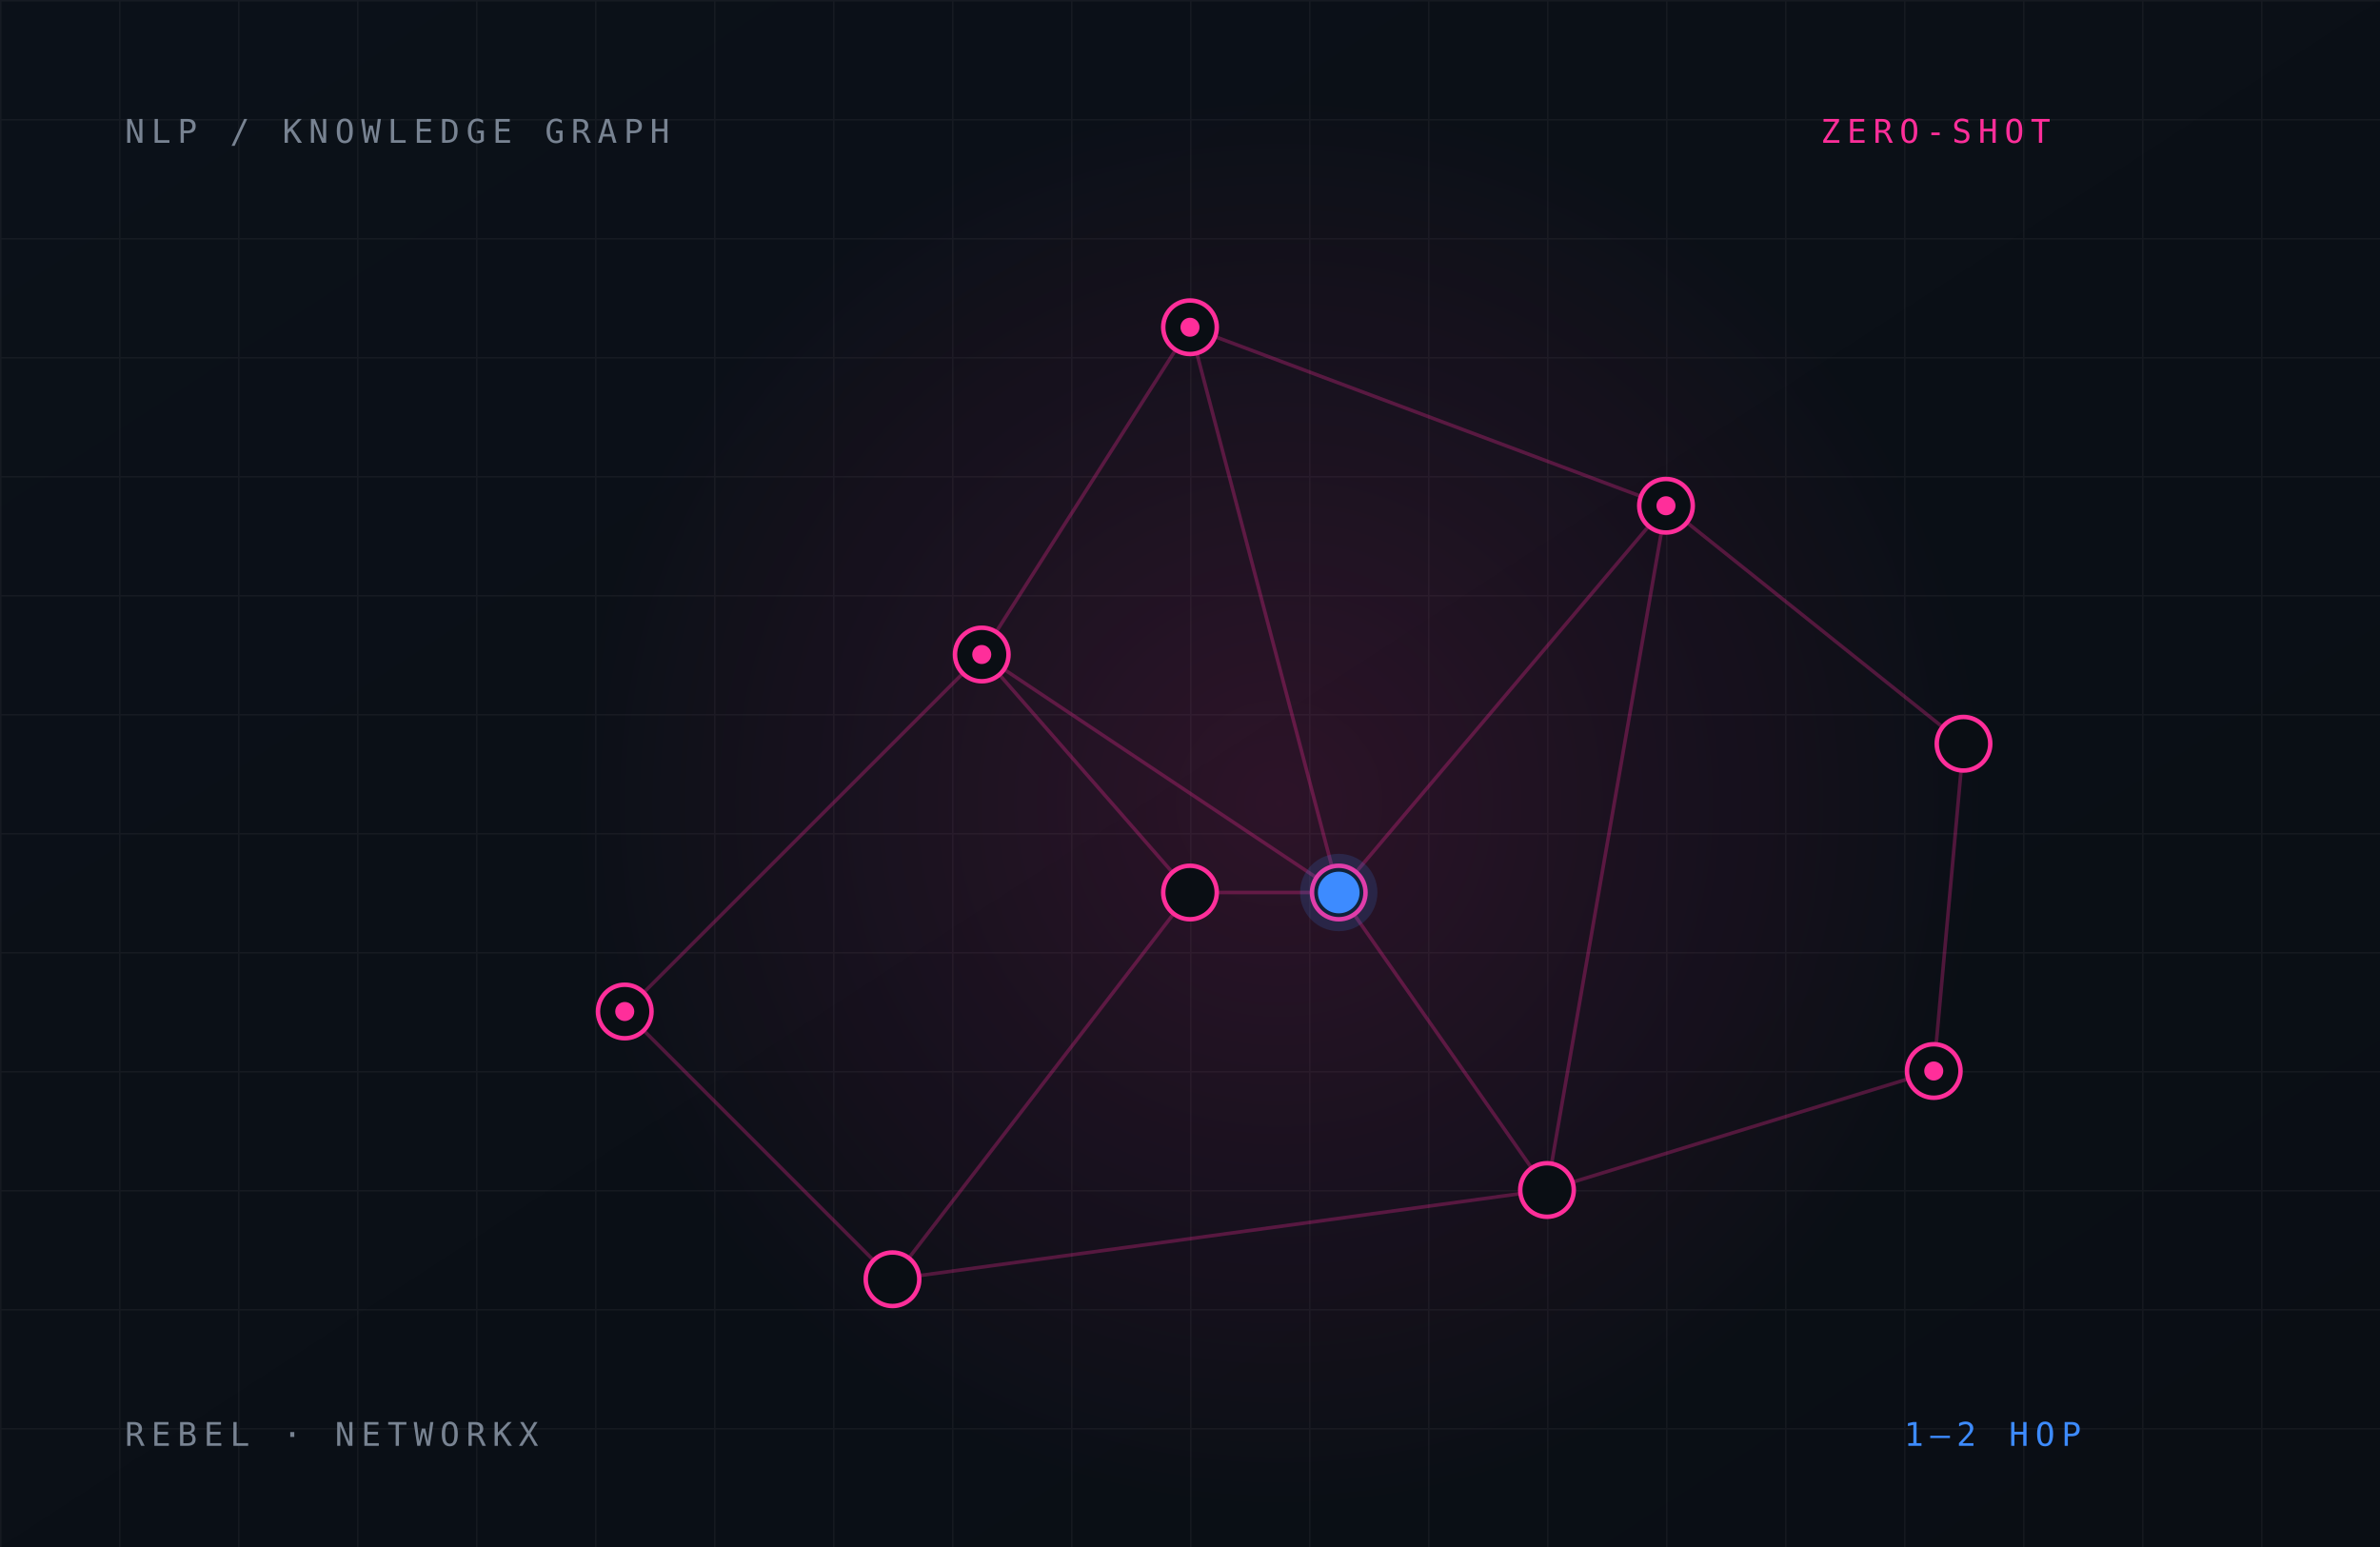
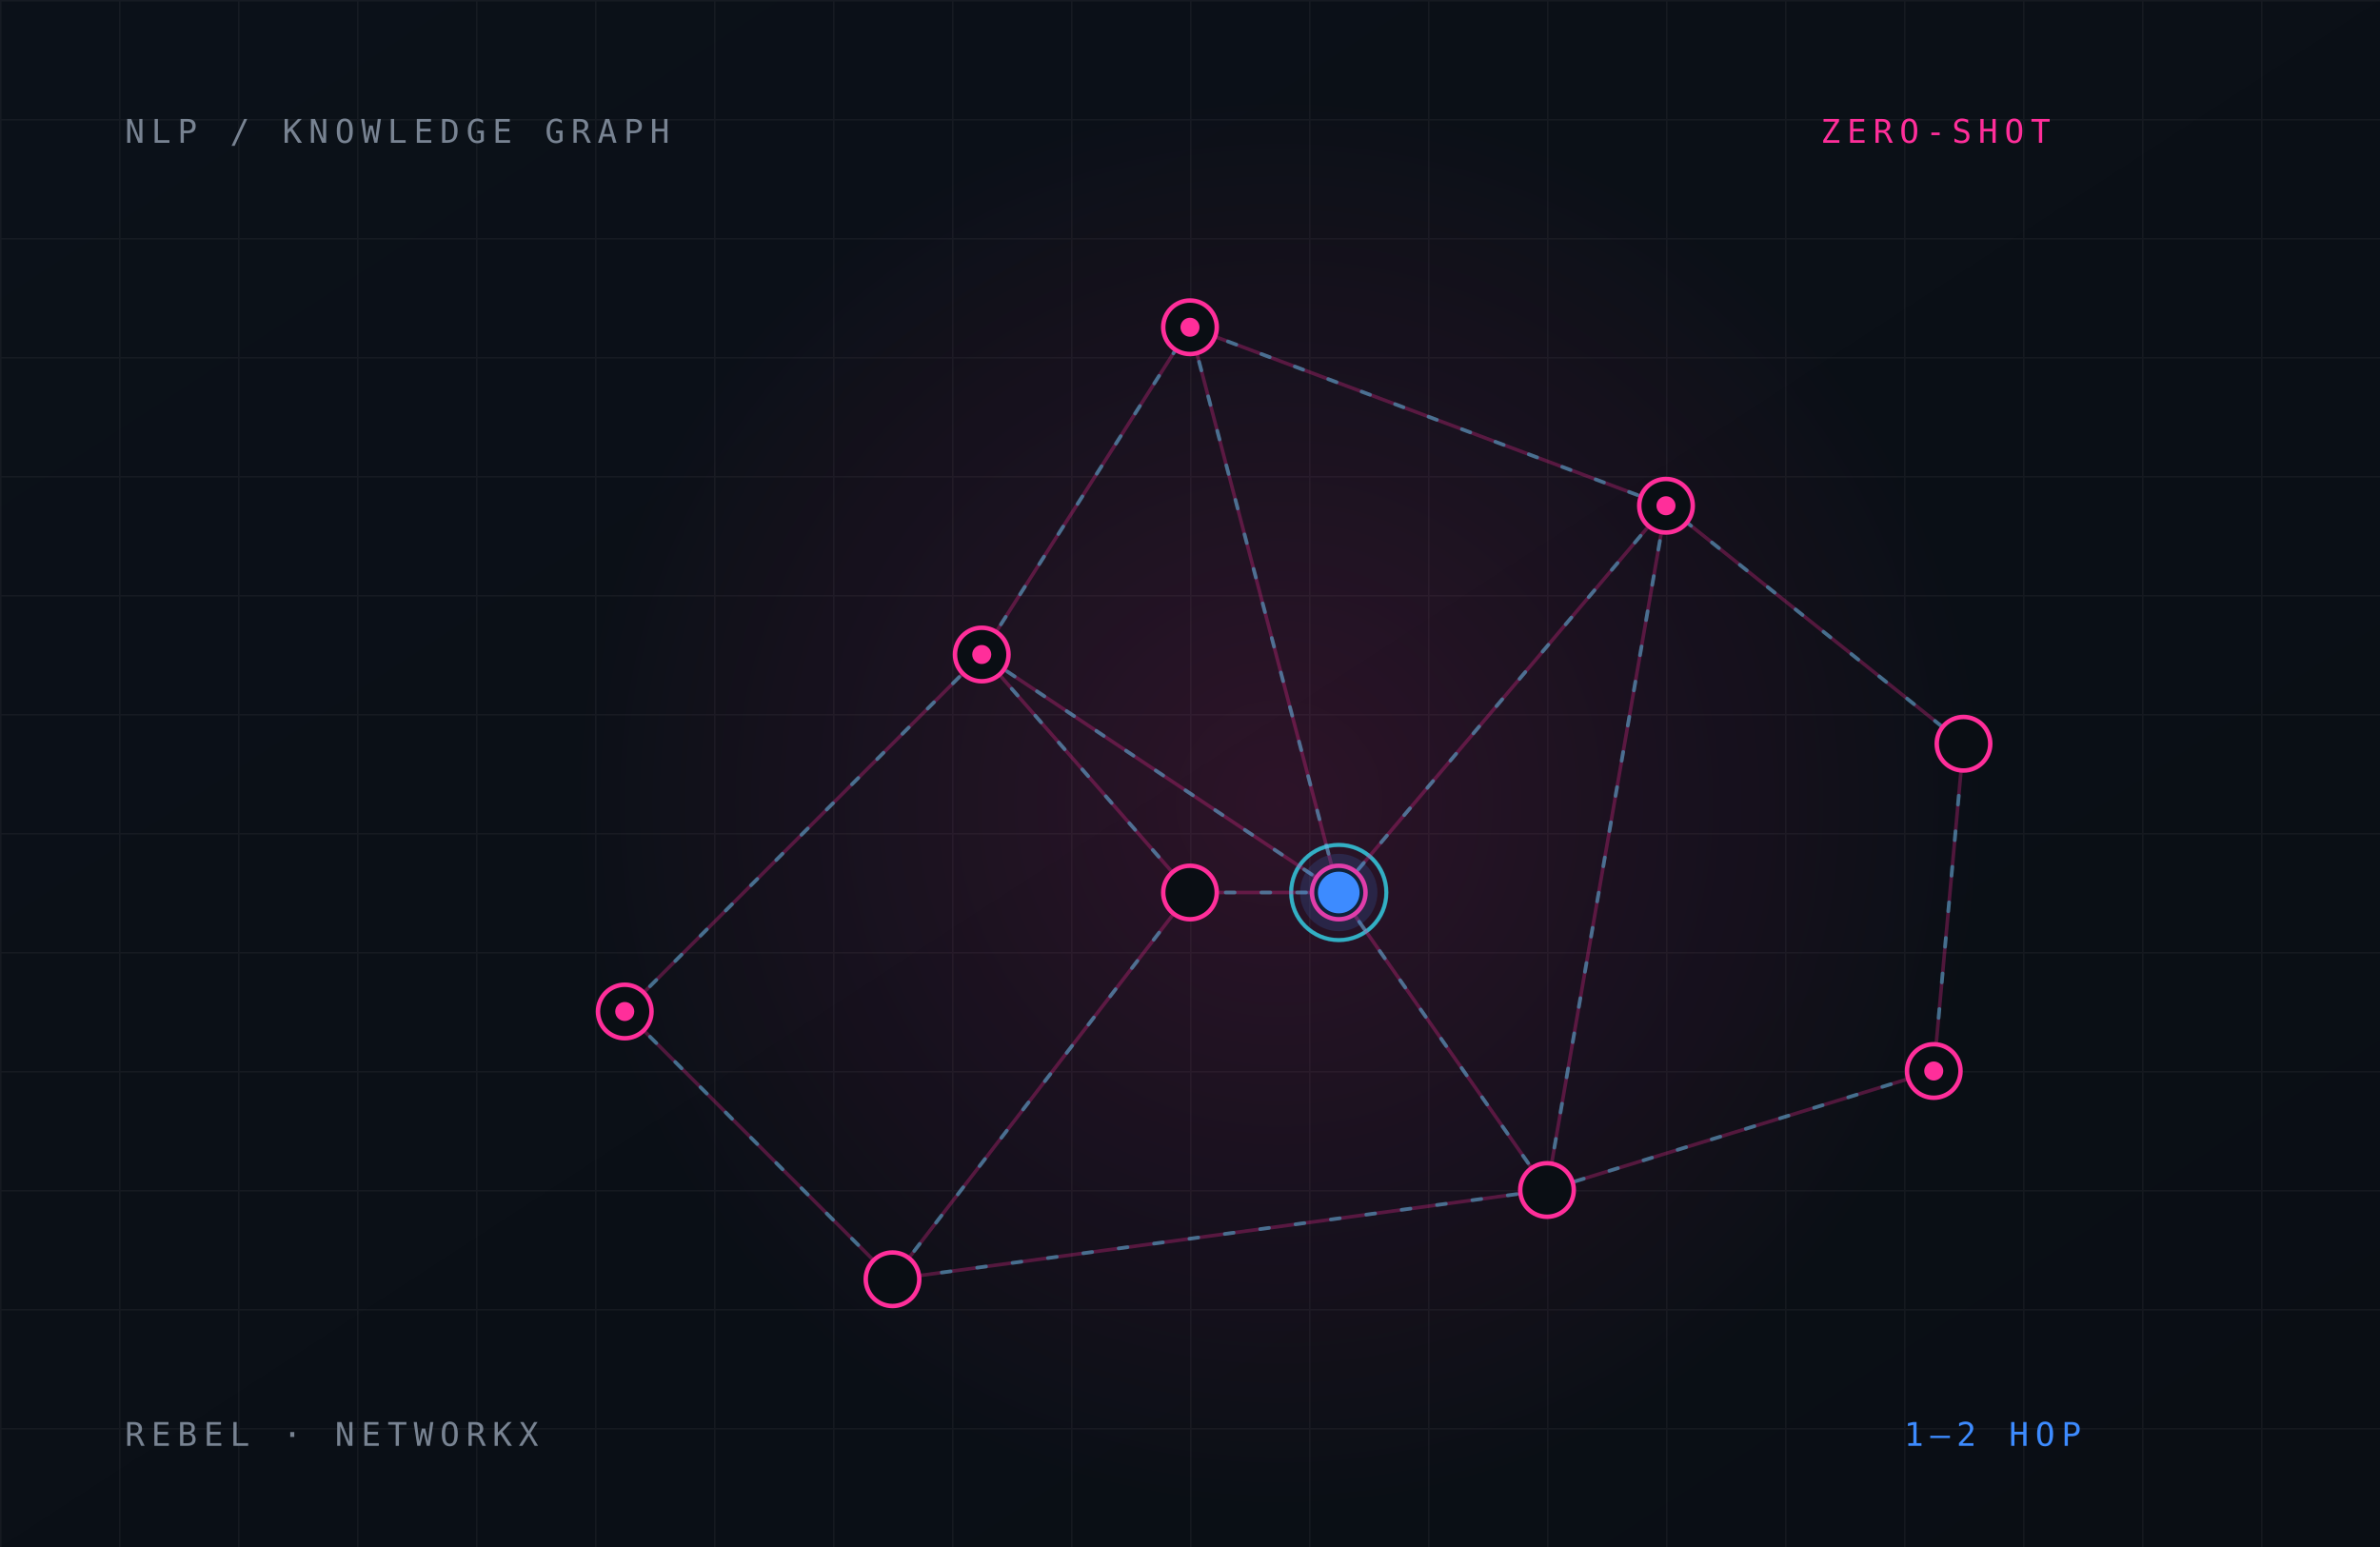
<svg xmlns="http://www.w3.org/2000/svg" viewBox="0 0 800 520" width="800" height="520" fill="none">
  <defs>
    <linearGradient id="bg" x1="0" y1="0" x2="1" y2="1">
      <stop offset="0" stop-color="#0b1119" />
      <stop offset="1" stop-color="#0a0e14" />
    </linearGradient>
    <radialGradient id="glow" cx="0.5" cy="0.5" r="0.5">
      <stop offset="0" stop-color="#ff2e9a" stop-opacity="0.14" />
      <stop offset="1" stop-color="#ff2e9a" stop-opacity="0" />
    </radialGradient>
    <pattern id="grid" width="40" height="40" patternUnits="userSpaceOnUse">
      <path d="M40 0H0V40" stroke="#ffffff" stroke-opacity="0.045" />
    </pattern>
+     <style>
+       @keyframes kg-flow {
+         to { stroke-dashoffset: -24; }
+       }
+ 
+       @keyframes kg-node {
+         0%, 100% { opacity: 0.55; transform: scale(0.86); }
+         50% { opacity: 1; transform: scale(1.2); }
+       }
+ 
+       @keyframes kg-ring {
+         0%, 100% { stroke-opacity: 0.4; transform: scale(0.97); }
+         50% { stroke-opacity: 0.75; transform: scale(1.04); }
+       }
+ 
+       @keyframes kg-sonar {
+         0% { transform: scale(1); opacity: 0.7; }
+         70%, 100% { transform: scale(2.8); opacity: 0; }
+       }
+ 
+       .kg-flow {
+         stroke-dasharray: 3 9;
+         animation: kg-flow 1.8s linear infinite;
+       }
+ 
+       .kg-nodes circle {
+         transform-box: fill-box;
+         transform-origin: center;
+         animation: kg-node 4.4s ease-in-out infinite;
+       }
+ 
+       .kg-nodes circle:nth-child(2n) {
+         animation-delay: -1.4s;
+         animation-duration: 5.2s;
+       }
+ 
+       .kg-nodes circle:nth-child(3n) {
+         animation-delay: -2.5s;
+         animation-duration: 3.8s;
+       }
+ 
+       .kg-rings circle {
+         transform-box: fill-box;
+         transform-origin: center;
+         animation: kg-ring 6s ease-in-out infinite;
+       }
+ 
+       .kg-rings circle:nth-child(2n) {
+         animation-delay: -2.2s;
+         animation-duration: 7s;
+       }
+ 
+       .kg-sonar {
+         transform-box: fill-box;
+         transform-origin: center;
+         animation: kg-sonar 3.6s ease-out infinite;
+       }
+ 
+       .kg-sonar--late {
+         animation-delay: -1.8s;
+       }
+ 
+       @media (prefers-reduced-motion: reduce) {
+         .kg-flow, .kg-nodes circle, .kg-rings circle, .kg-sonar {
+           animation: none;
+         }
+ 
+         .kg-sonar {
+           opacity: 0;
+         }
+       }
+     </style>
  </defs>
  <rect width="800" height="520" fill="url(#bg)" />
  <rect width="800" height="520" fill="url(#grid)" />
  <circle cx="430" cy="270" r="240" fill="url(#glow)" />
+   <g fill="none" stroke="#38e8ff">
+     <circle class="kg-sonar" cx="450" cy="300" r="16" stroke-opacity="0.55" stroke-width="1.4" />
+     <circle class="kg-sonar kg-sonar--late" cx="450" cy="300" r="16" stroke-opacity="0.4" stroke-width="1.2" />
+   </g>
  <g stroke="#ff2e9a" stroke-opacity="0.28" stroke-width="1.2">
    <path d="M210 340 L330 220 L450 300 L560 170 L660 250" />
    <path d="M330 220 L400 110 L560 170" />
    <path d="M450 300 L520 400 L650 360 L660 250" />
    <path d="M210 340 L300 430 L520 400" />
    <path d="M300 430 L400 300 L330 220" />
    <path d="M400 300 L450 300" />
    <path d="M400 110 L450 300" />
    <path d="M560 170 L520 400" />
  </g>
-   <g fill="#0a0e14" stroke="#ff2e9a" stroke-width="1.5">
+   <g class="kg-flow" stroke="#38e8ff" stroke-opacity="0.42" stroke-width="1.25" stroke-linecap="round">
+     <path d="M210 340 L330 220 L450 300 L560 170 L660 250" />
+     <path d="M330 220 L400 110 L560 170" />
+     <path d="M450 300 L520 400 L650 360 L660 250" />
+     <path d="M210 340 L300 430 L520 400" />
+     <path d="M300 430 L400 300 L330 220" />
+     <path d="M400 300 L450 300" />
+     <path d="M400 110 L450 300" />
+     <path d="M560 170 L520 400" />
+   </g>
+   <g class="kg-rings" fill="#0a0e14" stroke="#ff2e9a" stroke-width="1.5">
    <circle cx="210" cy="340" r="9" />
    <circle cx="330" cy="220" r="9" />
    <circle cx="450" cy="300" r="9" />
    <circle cx="560" cy="170" r="9" />
    <circle cx="660" cy="250" r="9" />
    <circle cx="400" cy="110" r="9" />
    <circle cx="520" cy="400" r="9" />
    <circle cx="650" cy="360" r="9" />
    <circle cx="300" cy="430" r="9" />
    <circle cx="400" cy="300" r="9" />
  </g>
-   <g fill="#ff2e9a">
+   <g class="kg-nodes" fill="#ff2e9a">
    <circle cx="210" cy="340" r="3.2" />
    <circle cx="330" cy="220" r="3.2" />
    <circle cx="560" cy="170" r="3.2" />
    <circle cx="650" cy="360" r="3.2" />
    <circle cx="400" cy="110" r="3.2" />
  </g>
  <g fill="#3d8bff">
    <circle cx="450" cy="300" r="13" fill-opacity="0.16" />
    <circle cx="450" cy="300" r="7" />
  </g>
  <g font-family="ui-monospace, Consolas, monospace" font-size="11" letter-spacing="2.2" fill="#788392">
    <text x="42" y="48">NLP / KNOWLEDGE GRAPH</text>
    <text x="42" y="486">REBEL · NETWORKX</text>
    <text x="640" y="486" fill="#3d8bff">1–2 HOP</text>
    <text x="612" y="48" fill="#ff2e9a">ZERO-SHOT</text>
  </g>
</svg>
